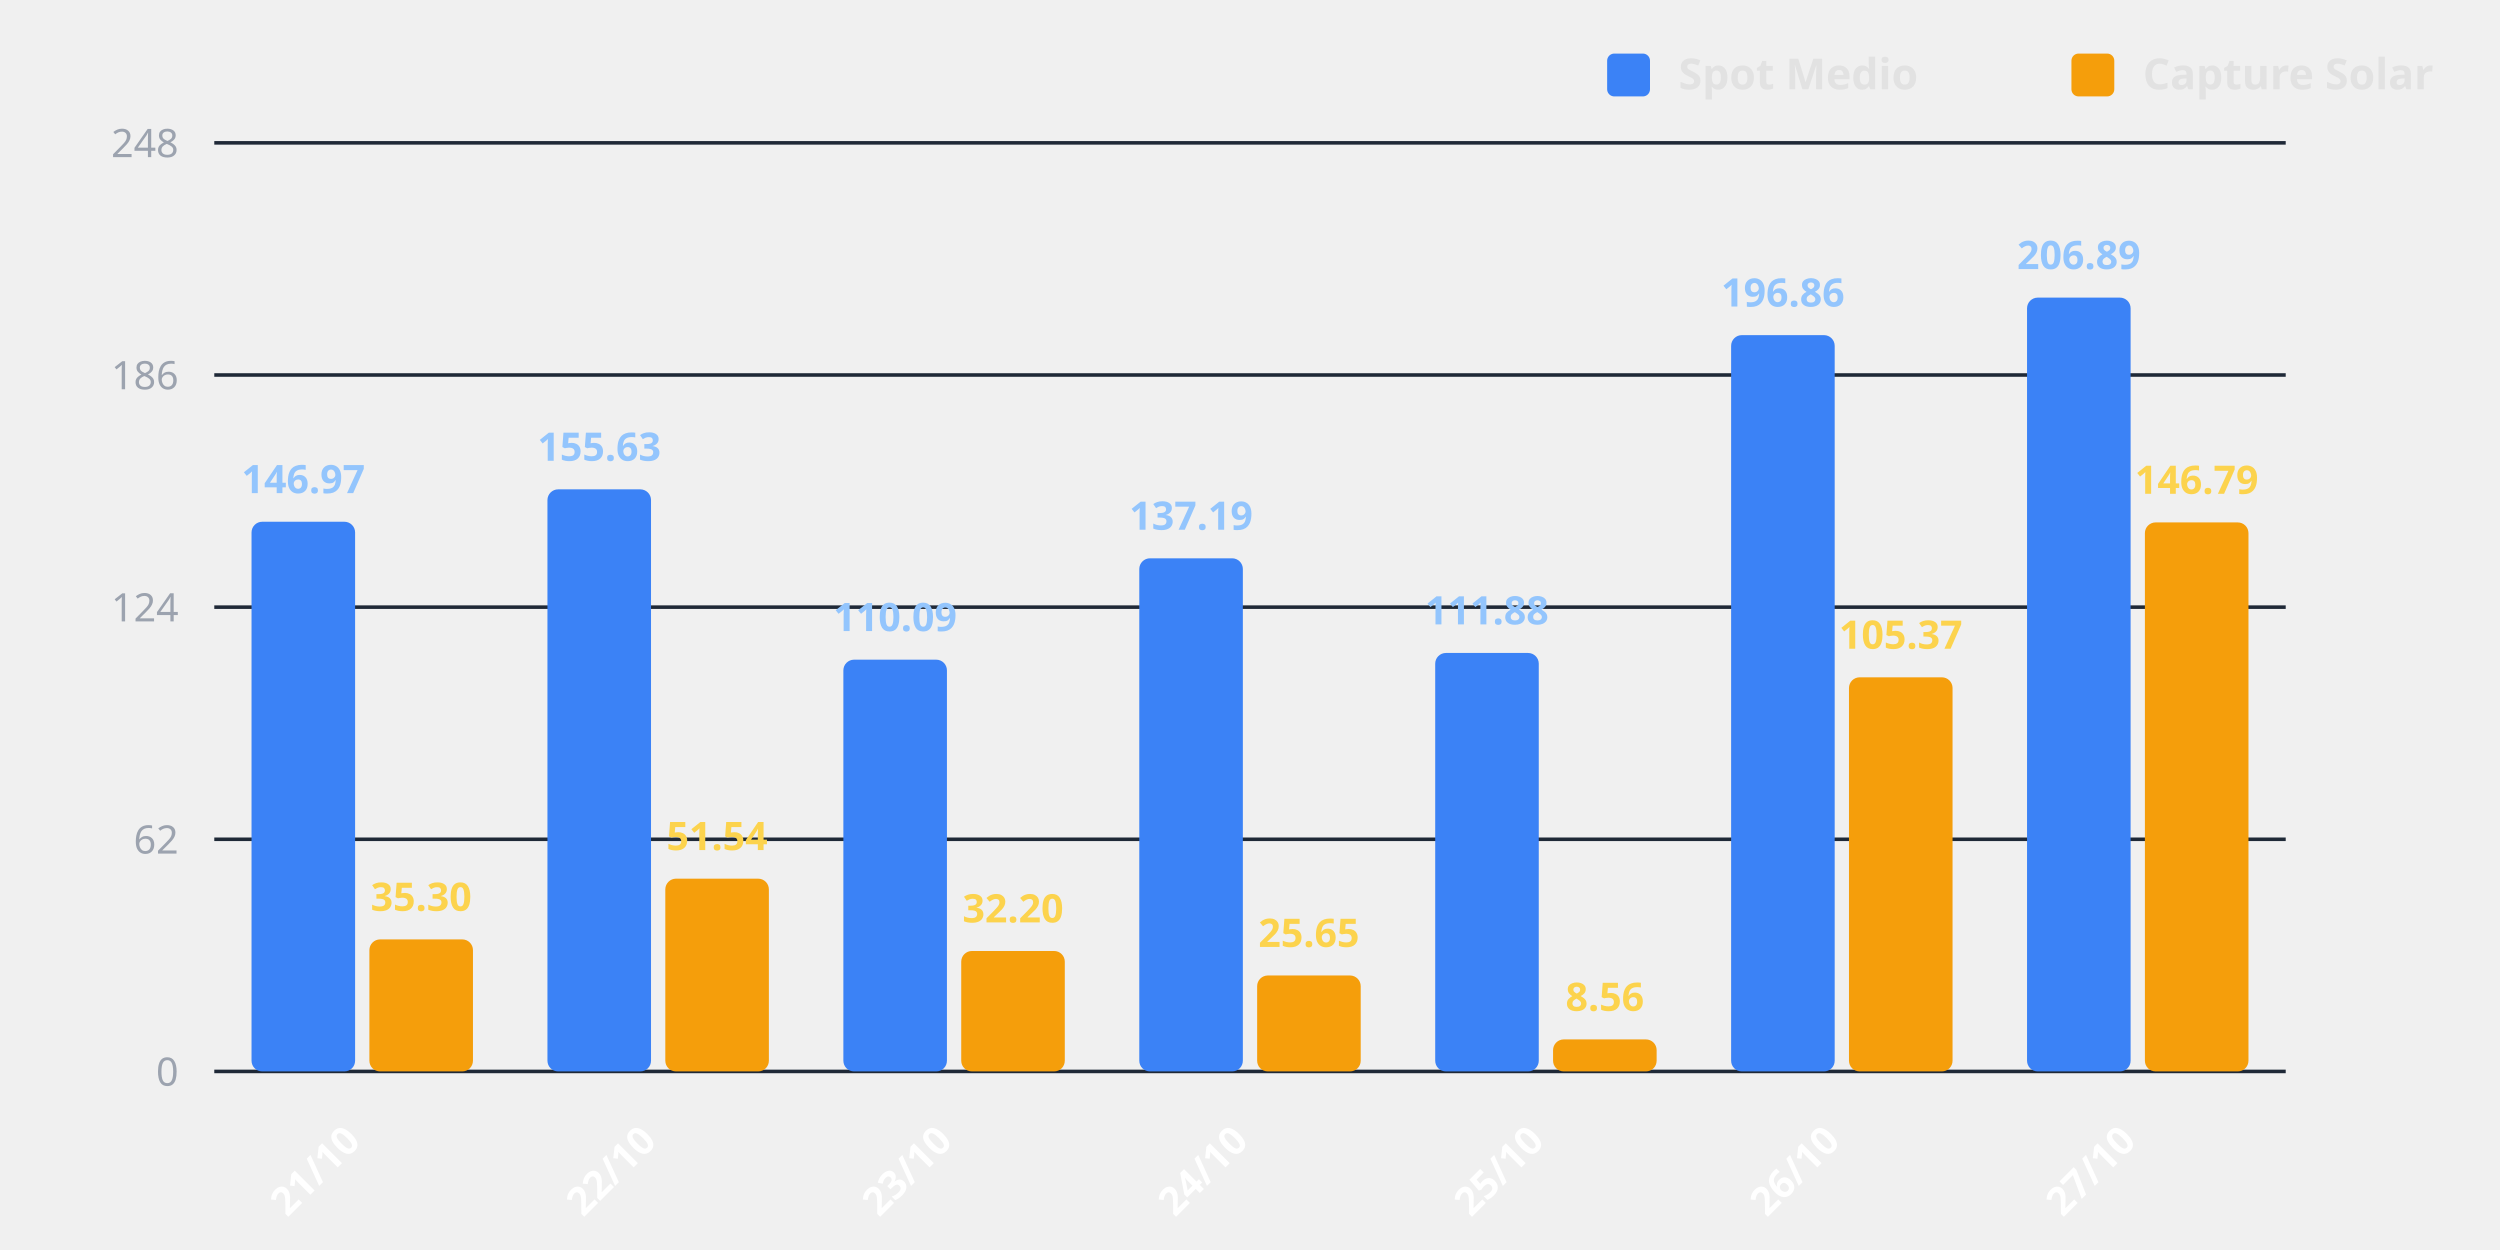
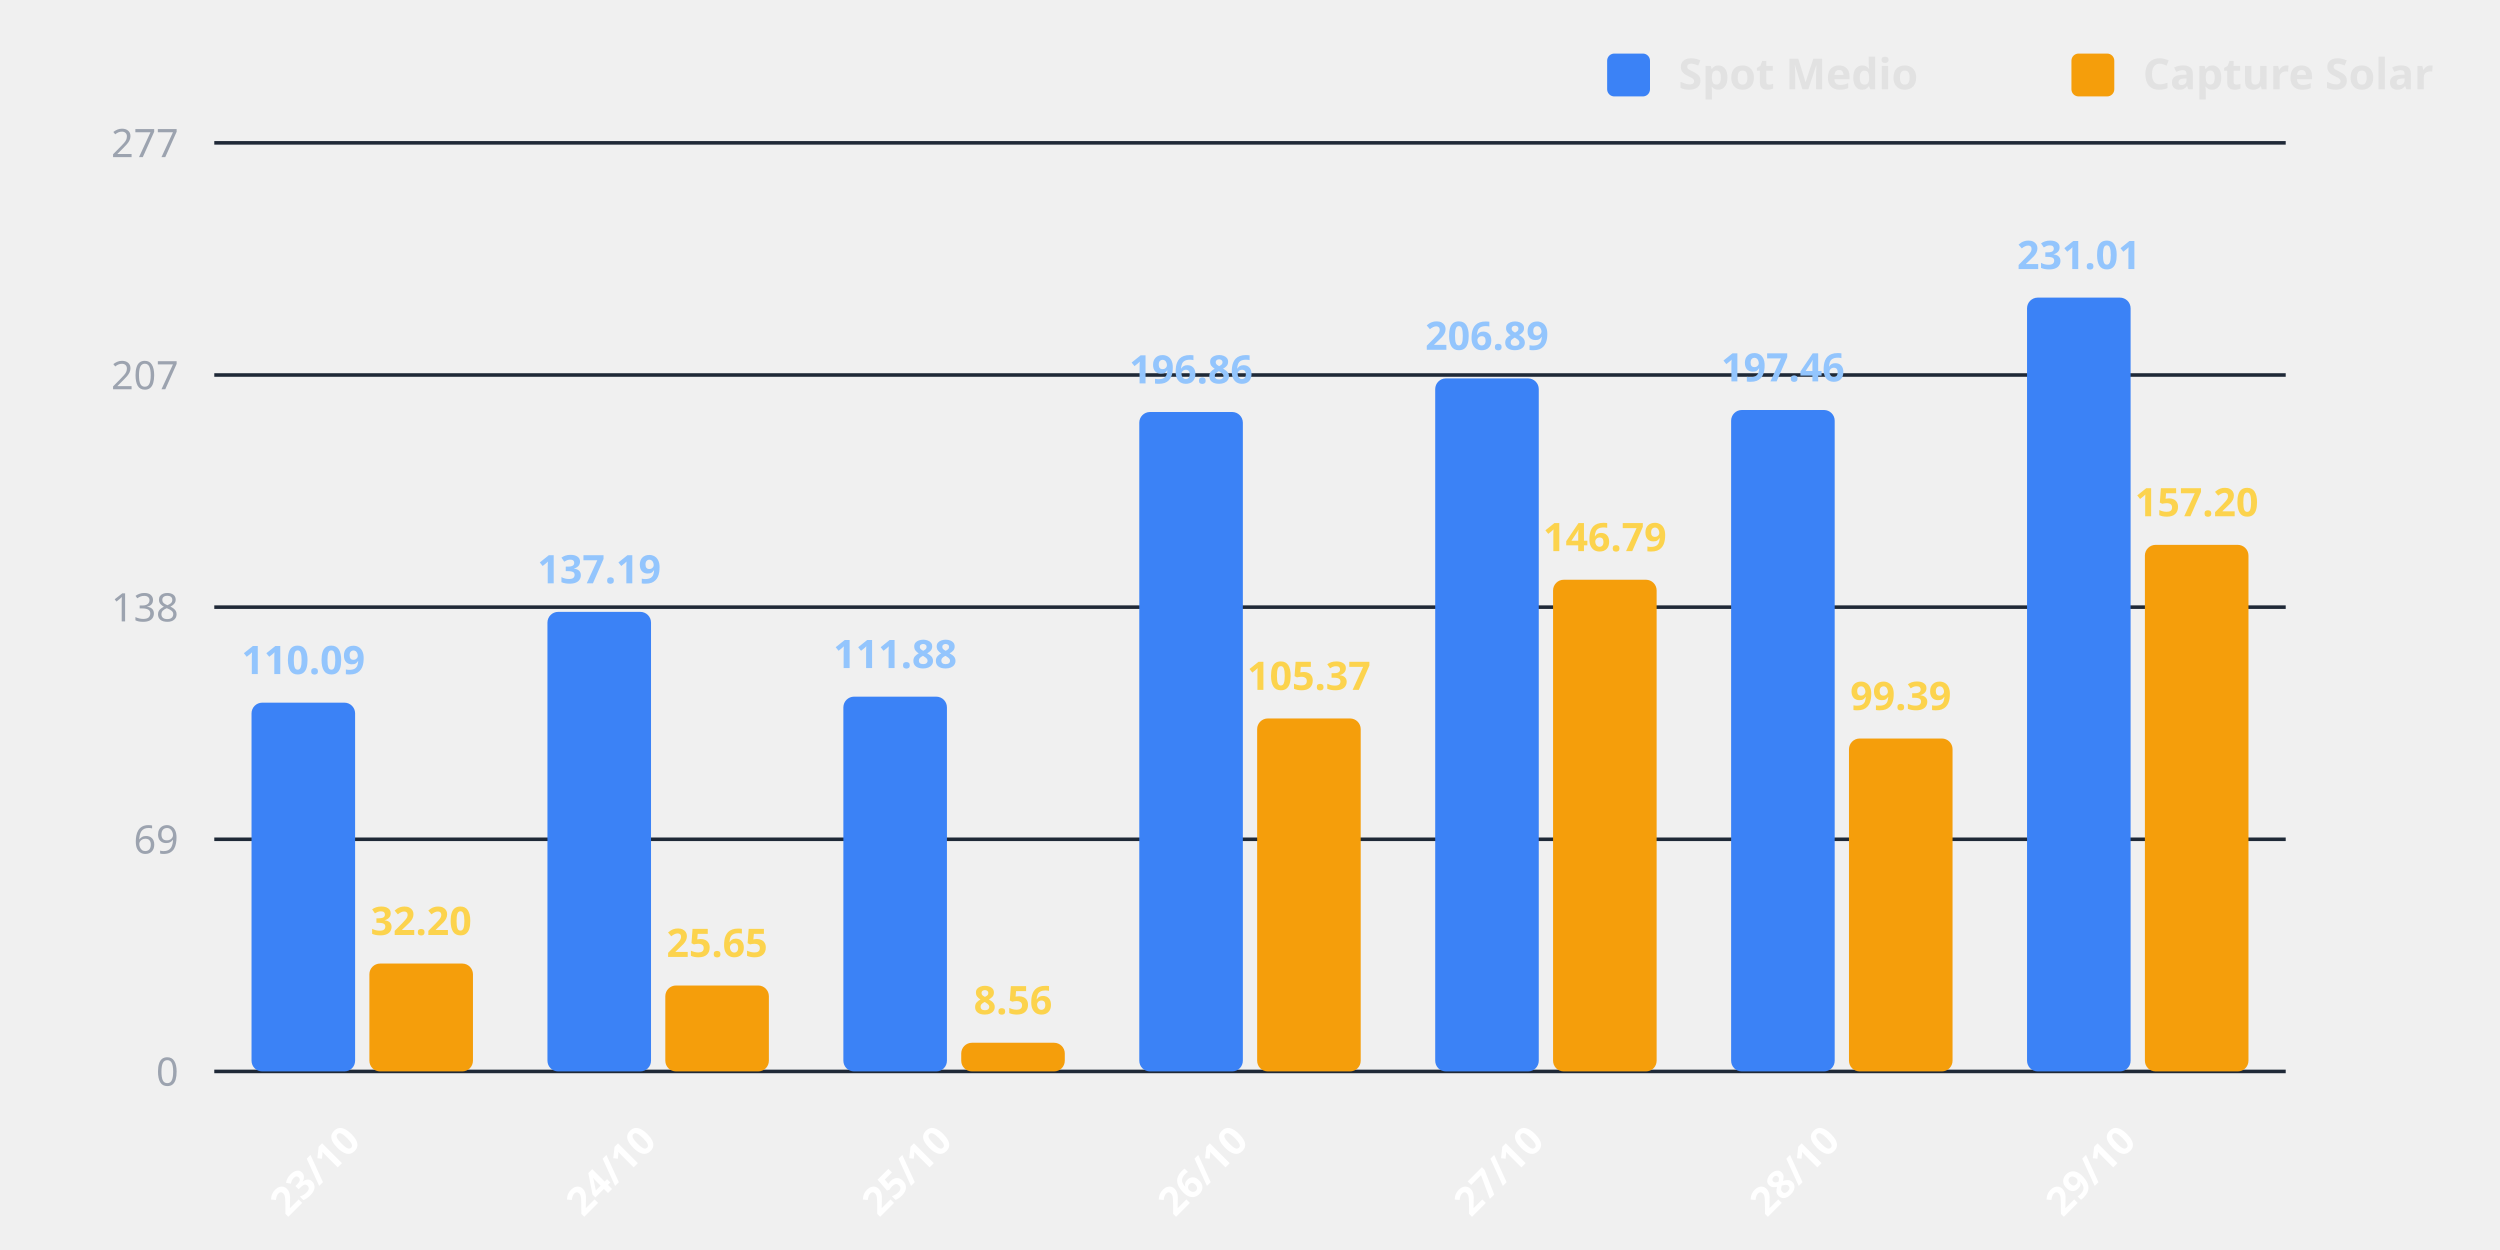
<svg xmlns="http://www.w3.org/2000/svg" viewBox="0 0 700 350" style="font-family: sans-serif; background-color: #0b0f19;">
  <rect x="450" y="15" width="12" height="12" fill="#3b82f6" rx="2" />
  <text x="470" y="25" font-size="12" fill="#e2e2e2" font-weight="bold">Spot Medio</text>
  <rect x="580" y="15" width="12" height="12" fill="#f59e0b" rx="2" />
  <text x="600" y="25" font-size="12" fill="#e2e2e2" font-weight="bold">Capture Solar</text>
  <line x1="60" y1="300.0" x2="640" y2="300.0" stroke="#1f2937" stroke-width="1" />
  <text x="50" y="304.0" text-anchor="end" font-size="11" fill="#9ca3af">0</text>
  <line x1="60" y1="235.0" x2="640" y2="235.0" stroke="#1f2937" stroke-width="1" />
-   <text x="50" y="239.0" text-anchor="end" font-size="11" fill="#9ca3af">62</text>
+   <text x="50" y="239.0" text-anchor="end" font-size="11" fill="#9ca3af">69</text>
  <line x1="60" y1="170.0" x2="640" y2="170.0" stroke="#1f2937" stroke-width="1" />
-   <text x="50" y="174.0" text-anchor="end" font-size="11" fill="#9ca3af">124</text>
+   <text x="50" y="174.0" text-anchor="end" font-size="11" fill="#9ca3af">138</text>
  <line x1="60" y1="105.0" x2="640" y2="105.0" stroke="#1f2937" stroke-width="1" />
-   <text x="50" y="109.0" text-anchor="end" font-size="11" fill="#9ca3af">186</text>
+   <text x="50" y="109.0" text-anchor="end" font-size="11" fill="#9ca3af">207</text>
  <line x1="60" y1="40.0" x2="640" y2="40.0" stroke="#1f2937" stroke-width="1" />
-   <text x="50" y="44.0" text-anchor="end" font-size="11" fill="#9ca3af">248</text>
-   <text x="101.429" y="320" text-anchor="end" transform="rotate(-45, 101.4286, 320)" font-size="11" font-weight="bold" fill="#ffffff">21/10</text>
-   <rect x="70.429" y="146.088" width="29.0" height="153.912" fill="#3b82f6" rx="3" />
-   <text x="84.929" y="138.088" text-anchor="middle" font-size="11" font-weight="bold" fill="#93c5fd">146.97</text>
-   <rect x="103.429" y="263.032" width="29.0" height="36.968" fill="#f59e0b" rx="3" />
-   <text x="117.929" y="255.032" text-anchor="middle" font-size="11" font-weight="bold" fill="#fcd34d">35.30</text>
-   <text x="184.286" y="320" text-anchor="end" transform="rotate(-45, 184.2857, 320)" font-size="11" font-weight="bold" fill="#ffffff">22/10</text>
-   <rect x="153.286" y="137.018" width="29.0" height="162.982" fill="#3b82f6" rx="3" />
-   <text x="167.786" y="129.018" text-anchor="middle" font-size="11" font-weight="bold" fill="#93c5fd">155.63</text>
-   <rect x="186.286" y="246.026" width="29.0" height="53.974" fill="#f59e0b" rx="3" />
-   <text x="200.786" y="238.026" text-anchor="middle" font-size="11" font-weight="bold" fill="#fcd34d">51.54</text>
-   <text x="267.143" y="320" text-anchor="end" transform="rotate(-45, 267.1429, 320)" font-size="11" font-weight="bold" fill="#ffffff">23/10</text>
-   <rect x="236.143" y="184.707" width="29.0" height="115.293" fill="#3b82f6" rx="3" />
-   <text x="250.643" y="176.707" text-anchor="middle" font-size="11" font-weight="bold" fill="#93c5fd">110.09</text>
-   <rect x="269.143" y="266.275" width="29.0" height="33.725" fill="#f59e0b" rx="3" />
-   <text x="283.643" y="258.275" text-anchor="middle" font-size="11" font-weight="bold" fill="#fcd34d">32.20</text>
-   <text x="350.0" y="320" text-anchor="end" transform="rotate(-45, 350.0, 320)" font-size="11" font-weight="bold" fill="#ffffff">24/10</text>
-   <rect x="319.0" y="156.324" width="29.0" height="143.676" fill="#3b82f6" rx="3" />
-   <text x="333.5" y="148.324" text-anchor="middle" font-size="11" font-weight="bold" fill="#93c5fd">137.19</text>
-   <rect x="352.0" y="273.135" width="29.0" height="26.865" fill="#f59e0b" rx="3" />
-   <text x="366.5" y="265.135" text-anchor="middle" font-size="11" font-weight="bold" fill="#fcd34d">25.65</text>
-   <text x="432.857" y="320" text-anchor="end" transform="rotate(-45, 432.8571, 320)" font-size="11" font-weight="bold" fill="#ffffff">25/10</text>
-   <rect x="401.857" y="182.83" width="29.0" height="117.17" fill="#3b82f6" rx="3" />
-   <text x="416.357" y="174.83" text-anchor="middle" font-size="11" font-weight="bold" fill="#93c5fd">111.88</text>
-   <rect x="434.857" y="291.036" width="29.0" height="8.964" fill="#f59e0b" rx="3" />
-   <text x="449.357" y="283.036" text-anchor="middle" font-size="11" font-weight="bold" fill="#fcd34d">8.56</text>
-   <text x="515.714" y="320" text-anchor="end" transform="rotate(-45, 515.7143, 320)" font-size="11" font-weight="bold" fill="#ffffff">26/10</text>
-   <rect x="484.714" y="93.835" width="29.0" height="206.165" fill="#3b82f6" rx="3" />
-   <text x="499.214" y="85.835" text-anchor="middle" font-size="11" font-weight="bold" fill="#93c5fd">196.86</text>
-   <rect x="517.714" y="189.646" width="29.0" height="110.354" fill="#f59e0b" rx="3" />
-   <text x="532.214" y="181.646" text-anchor="middle" font-size="11" font-weight="bold" fill="#fcd34d">105.37</text>
-   <text x="598.571" y="320" text-anchor="end" transform="rotate(-45, 598.5714, 320)" font-size="11" font-weight="bold" fill="#ffffff">27/10</text>
+   <text x="50" y="44.0" text-anchor="end" font-size="11" fill="#9ca3af">277</text>
+   <text x="101.429" y="320" text-anchor="end" transform="rotate(-45, 101.4286, 320)" font-size="11" font-weight="bold" fill="#ffffff">23/10</text>
+   <rect x="70.429" y="196.744" width="29.0" height="103.256" fill="#3b82f6" rx="3" />
+   <text x="84.929" y="188.744" text-anchor="middle" font-size="11" font-weight="bold" fill="#93c5fd">110.09</text>
+   <rect x="103.429" y="269.796" width="29.0" height="30.204" fill="#f59e0b" rx="3" />
+   <text x="117.929" y="261.796" text-anchor="middle" font-size="11" font-weight="bold" fill="#fcd34d">32.20</text>
+   <text x="184.286" y="320" text-anchor="end" transform="rotate(-45, 184.2857, 320)" font-size="11" font-weight="bold" fill="#ffffff">24/10</text>
+   <rect x="153.286" y="171.324" width="29.0" height="128.676" fill="#3b82f6" rx="3" />
+   <text x="167.786" y="163.324" text-anchor="middle" font-size="11" font-weight="bold" fill="#93c5fd">137.19</text>
+   <rect x="186.286" y="275.94" width="29.0" height="24.06" fill="#f59e0b" rx="3" />
+   <text x="200.786" y="267.94" text-anchor="middle" font-size="11" font-weight="bold" fill="#fcd34d">25.65</text>
+   <text x="267.143" y="320" text-anchor="end" transform="rotate(-45, 267.1429, 320)" font-size="11" font-weight="bold" fill="#ffffff">25/10</text>
+   <rect x="236.143" y="195.063" width="29.0" height="104.937" fill="#3b82f6" rx="3" />
+   <text x="250.643" y="187.063" text-anchor="middle" font-size="11" font-weight="bold" fill="#93c5fd">111.88</text>
+   <rect x="269.143" y="291.972" width="29.0" height="8.028" fill="#f59e0b" rx="3" />
+   <text x="283.643" y="283.972" text-anchor="middle" font-size="11" font-weight="bold" fill="#fcd34d">8.56</text>
+   <text x="350.0" y="320" text-anchor="end" transform="rotate(-45, 350.0, 320)" font-size="11" font-weight="bold" fill="#ffffff">26/10</text>
+   <rect x="319.0" y="115.36" width="29.0" height="184.64" fill="#3b82f6" rx="3" />
+   <text x="333.5" y="107.36" text-anchor="middle" font-size="11" font-weight="bold" fill="#93c5fd">196.86</text>
+   <rect x="352.0" y="201.167" width="29.0" height="98.833" fill="#f59e0b" rx="3" />
+   <text x="366.5" y="193.167" text-anchor="middle" font-size="11" font-weight="bold" fill="#fcd34d">105.37</text>
+   <text x="432.857" y="320" text-anchor="end" transform="rotate(-45, 432.8571, 320)" font-size="11" font-weight="bold" fill="#ffffff">27/10</text>
+   <rect x="401.857" y="105.954" width="29.0" height="194.046" fill="#3b82f6" rx="3" />
+   <text x="416.357" y="97.954" text-anchor="middle" font-size="11" font-weight="bold" fill="#93c5fd">206.89</text>
+   <rect x="434.857" y="162.326" width="29.0" height="137.674" fill="#f59e0b" rx="3" />
+   <text x="449.357" y="154.326" text-anchor="middle" font-size="11" font-weight="bold" fill="#fcd34d">146.79</text>
+   <text x="515.714" y="320" text-anchor="end" transform="rotate(-45, 515.7143, 320)" font-size="11" font-weight="bold" fill="#ffffff">28/10</text>
+   <rect x="484.714" y="114.799" width="29.0" height="185.201" fill="#3b82f6" rx="3" />
+   <text x="499.214" y="106.799" text-anchor="middle" font-size="11" font-weight="bold" fill="#93c5fd">197.46</text>
+   <rect x="517.714" y="206.782" width="29.0" height="93.218" fill="#f59e0b" rx="3" />
+   <text x="532.214" y="198.782" text-anchor="middle" font-size="11" font-weight="bold" fill="#fcd34d">99.39</text>
+   <text x="598.571" y="320" text-anchor="end" transform="rotate(-45, 598.5714, 320)" font-size="11" font-weight="bold" fill="#ffffff">29/10</text>
  <rect x="567.571" y="83.333" width="29.0" height="216.667" fill="#3b82f6" rx="3" />
-   <text x="582.071" y="75.333" text-anchor="middle" font-size="11" font-weight="bold" fill="#93c5fd">206.89</text>
-   <rect x="600.571" y="146.276" width="29.0" height="153.724" fill="#f59e0b" rx="3" />
-   <text x="615.071" y="138.276" text-anchor="middle" font-size="11" font-weight="bold" fill="#fcd34d">146.79</text>
+   <text x="582.071" y="75.333" text-anchor="middle" font-size="11" font-weight="bold" fill="#93c5fd">231.01</text>
+   <rect x="600.571" y="152.561" width="29.0" height="147.439" fill="#f59e0b" rx="3" />
+   <text x="615.071" y="144.561" text-anchor="middle" font-size="11" font-weight="bold" fill="#fcd34d">157.20</text>
</svg>
